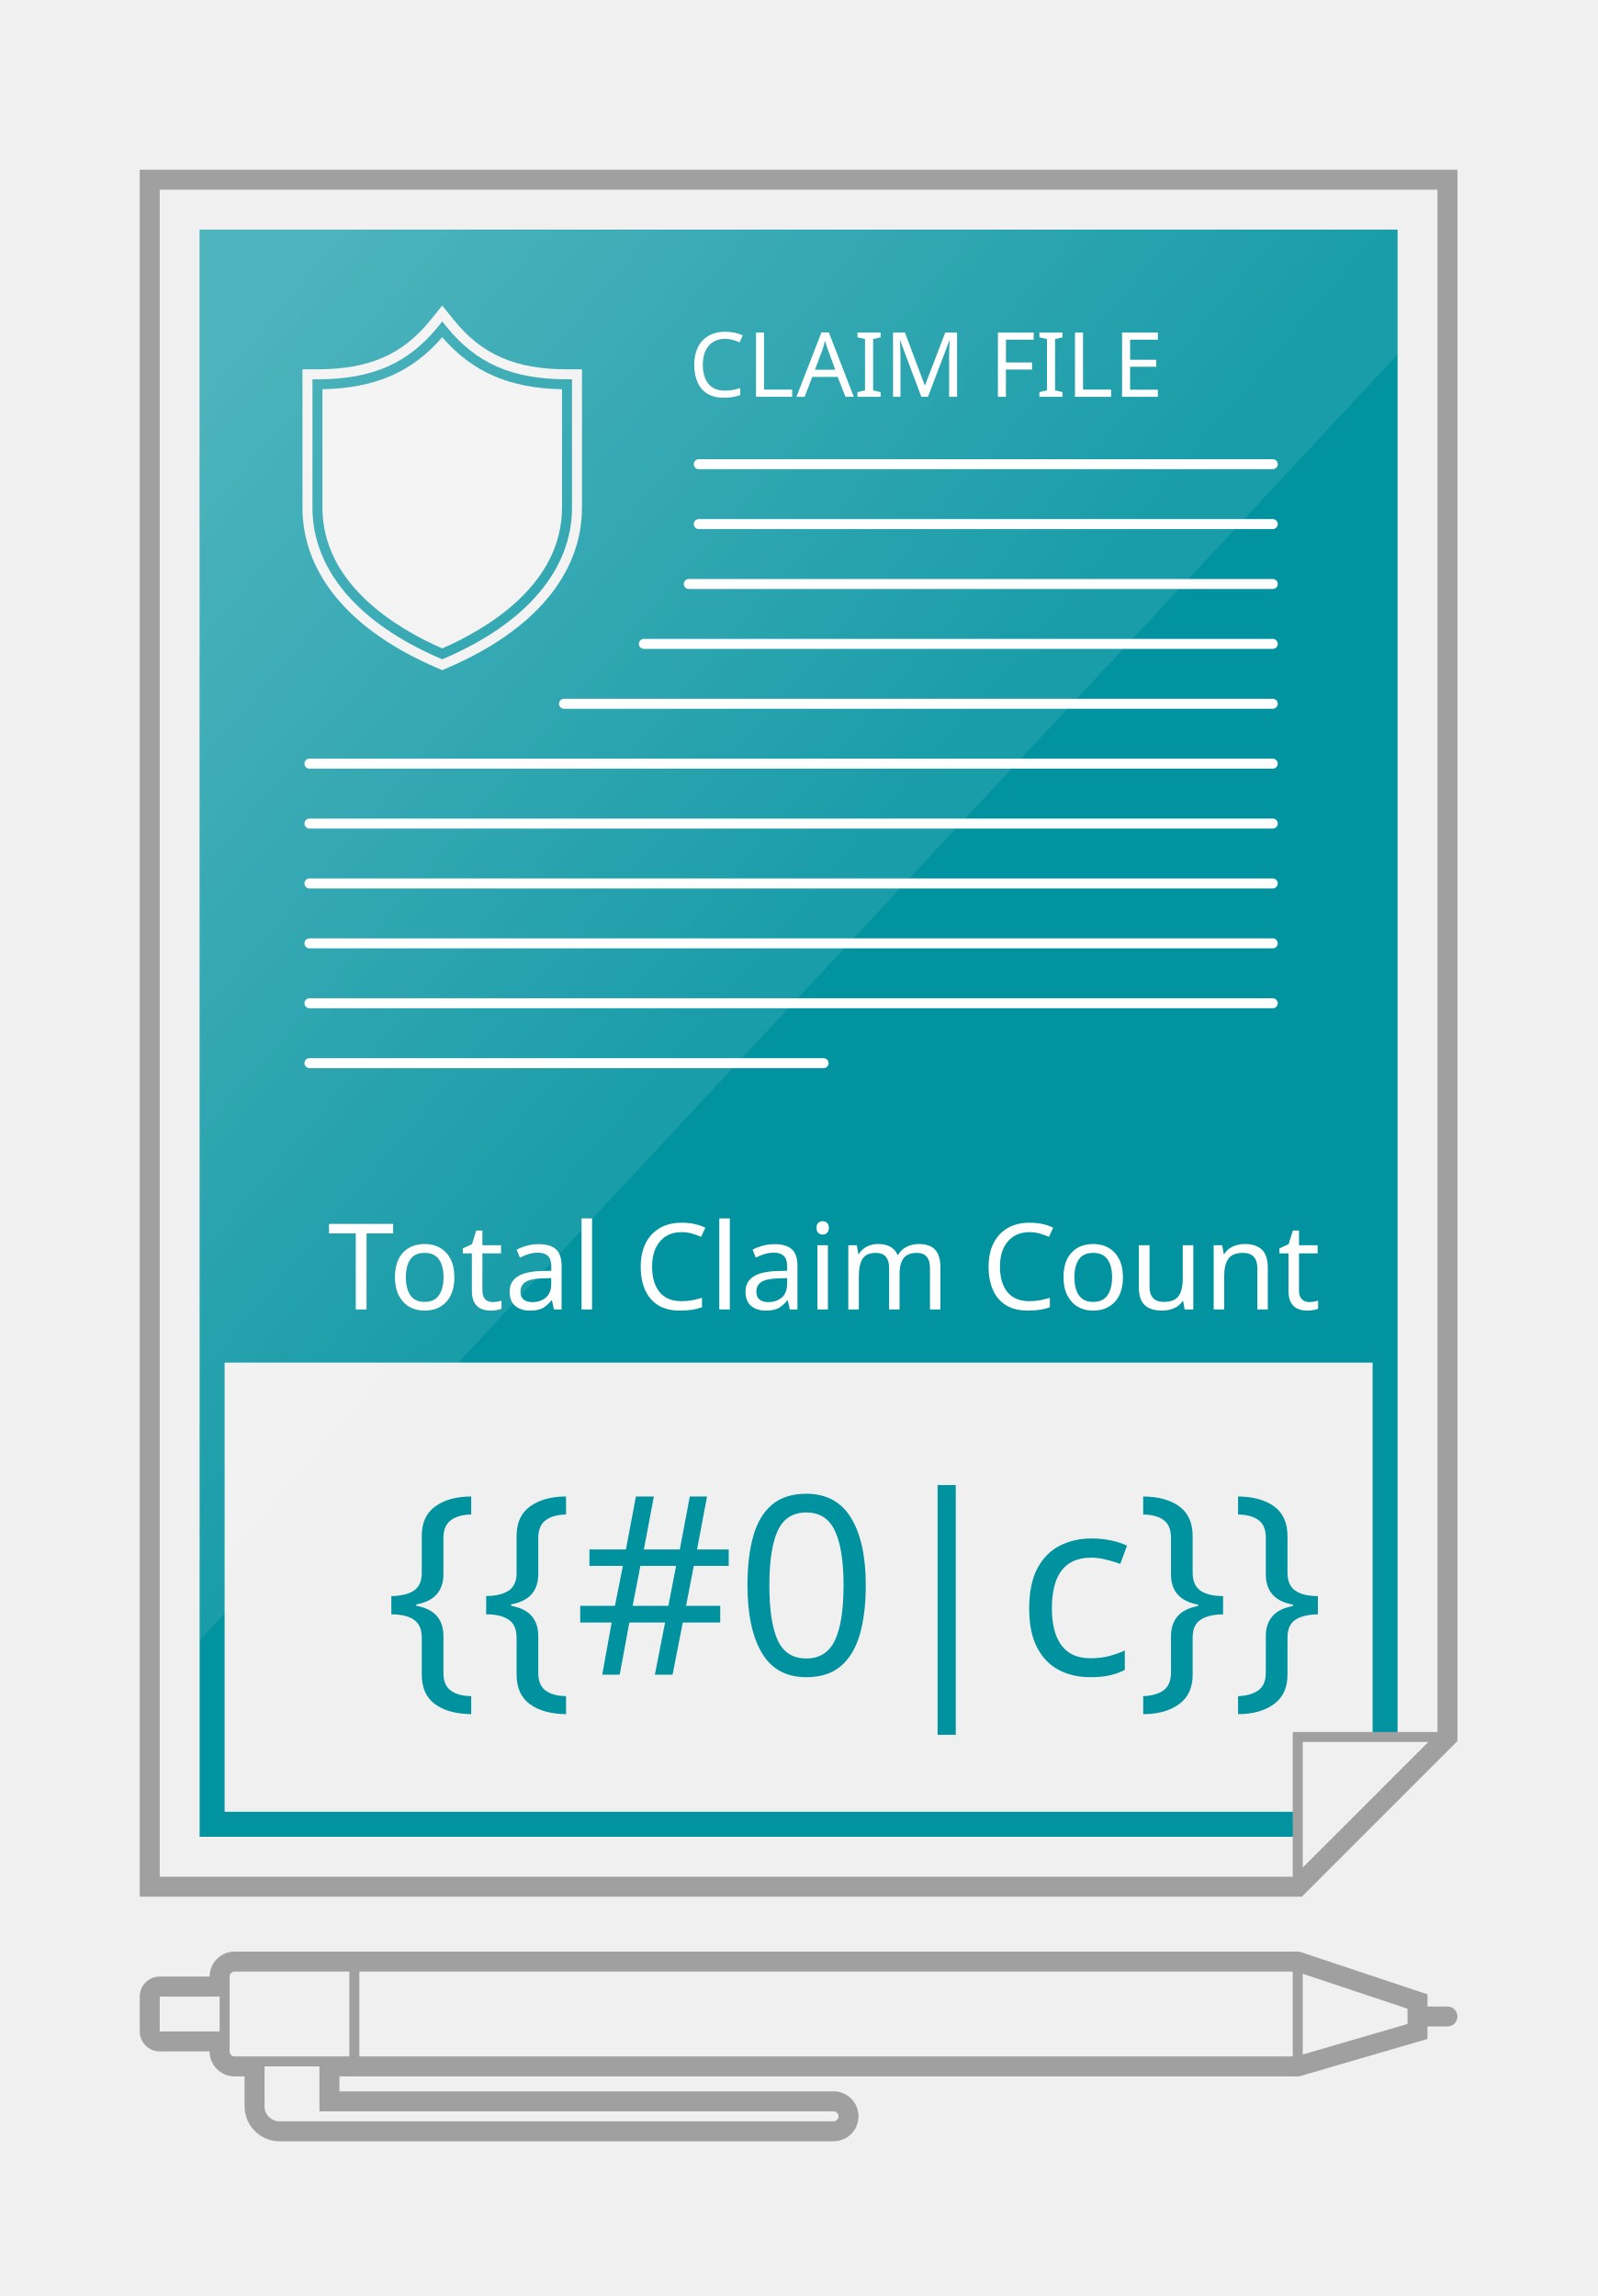
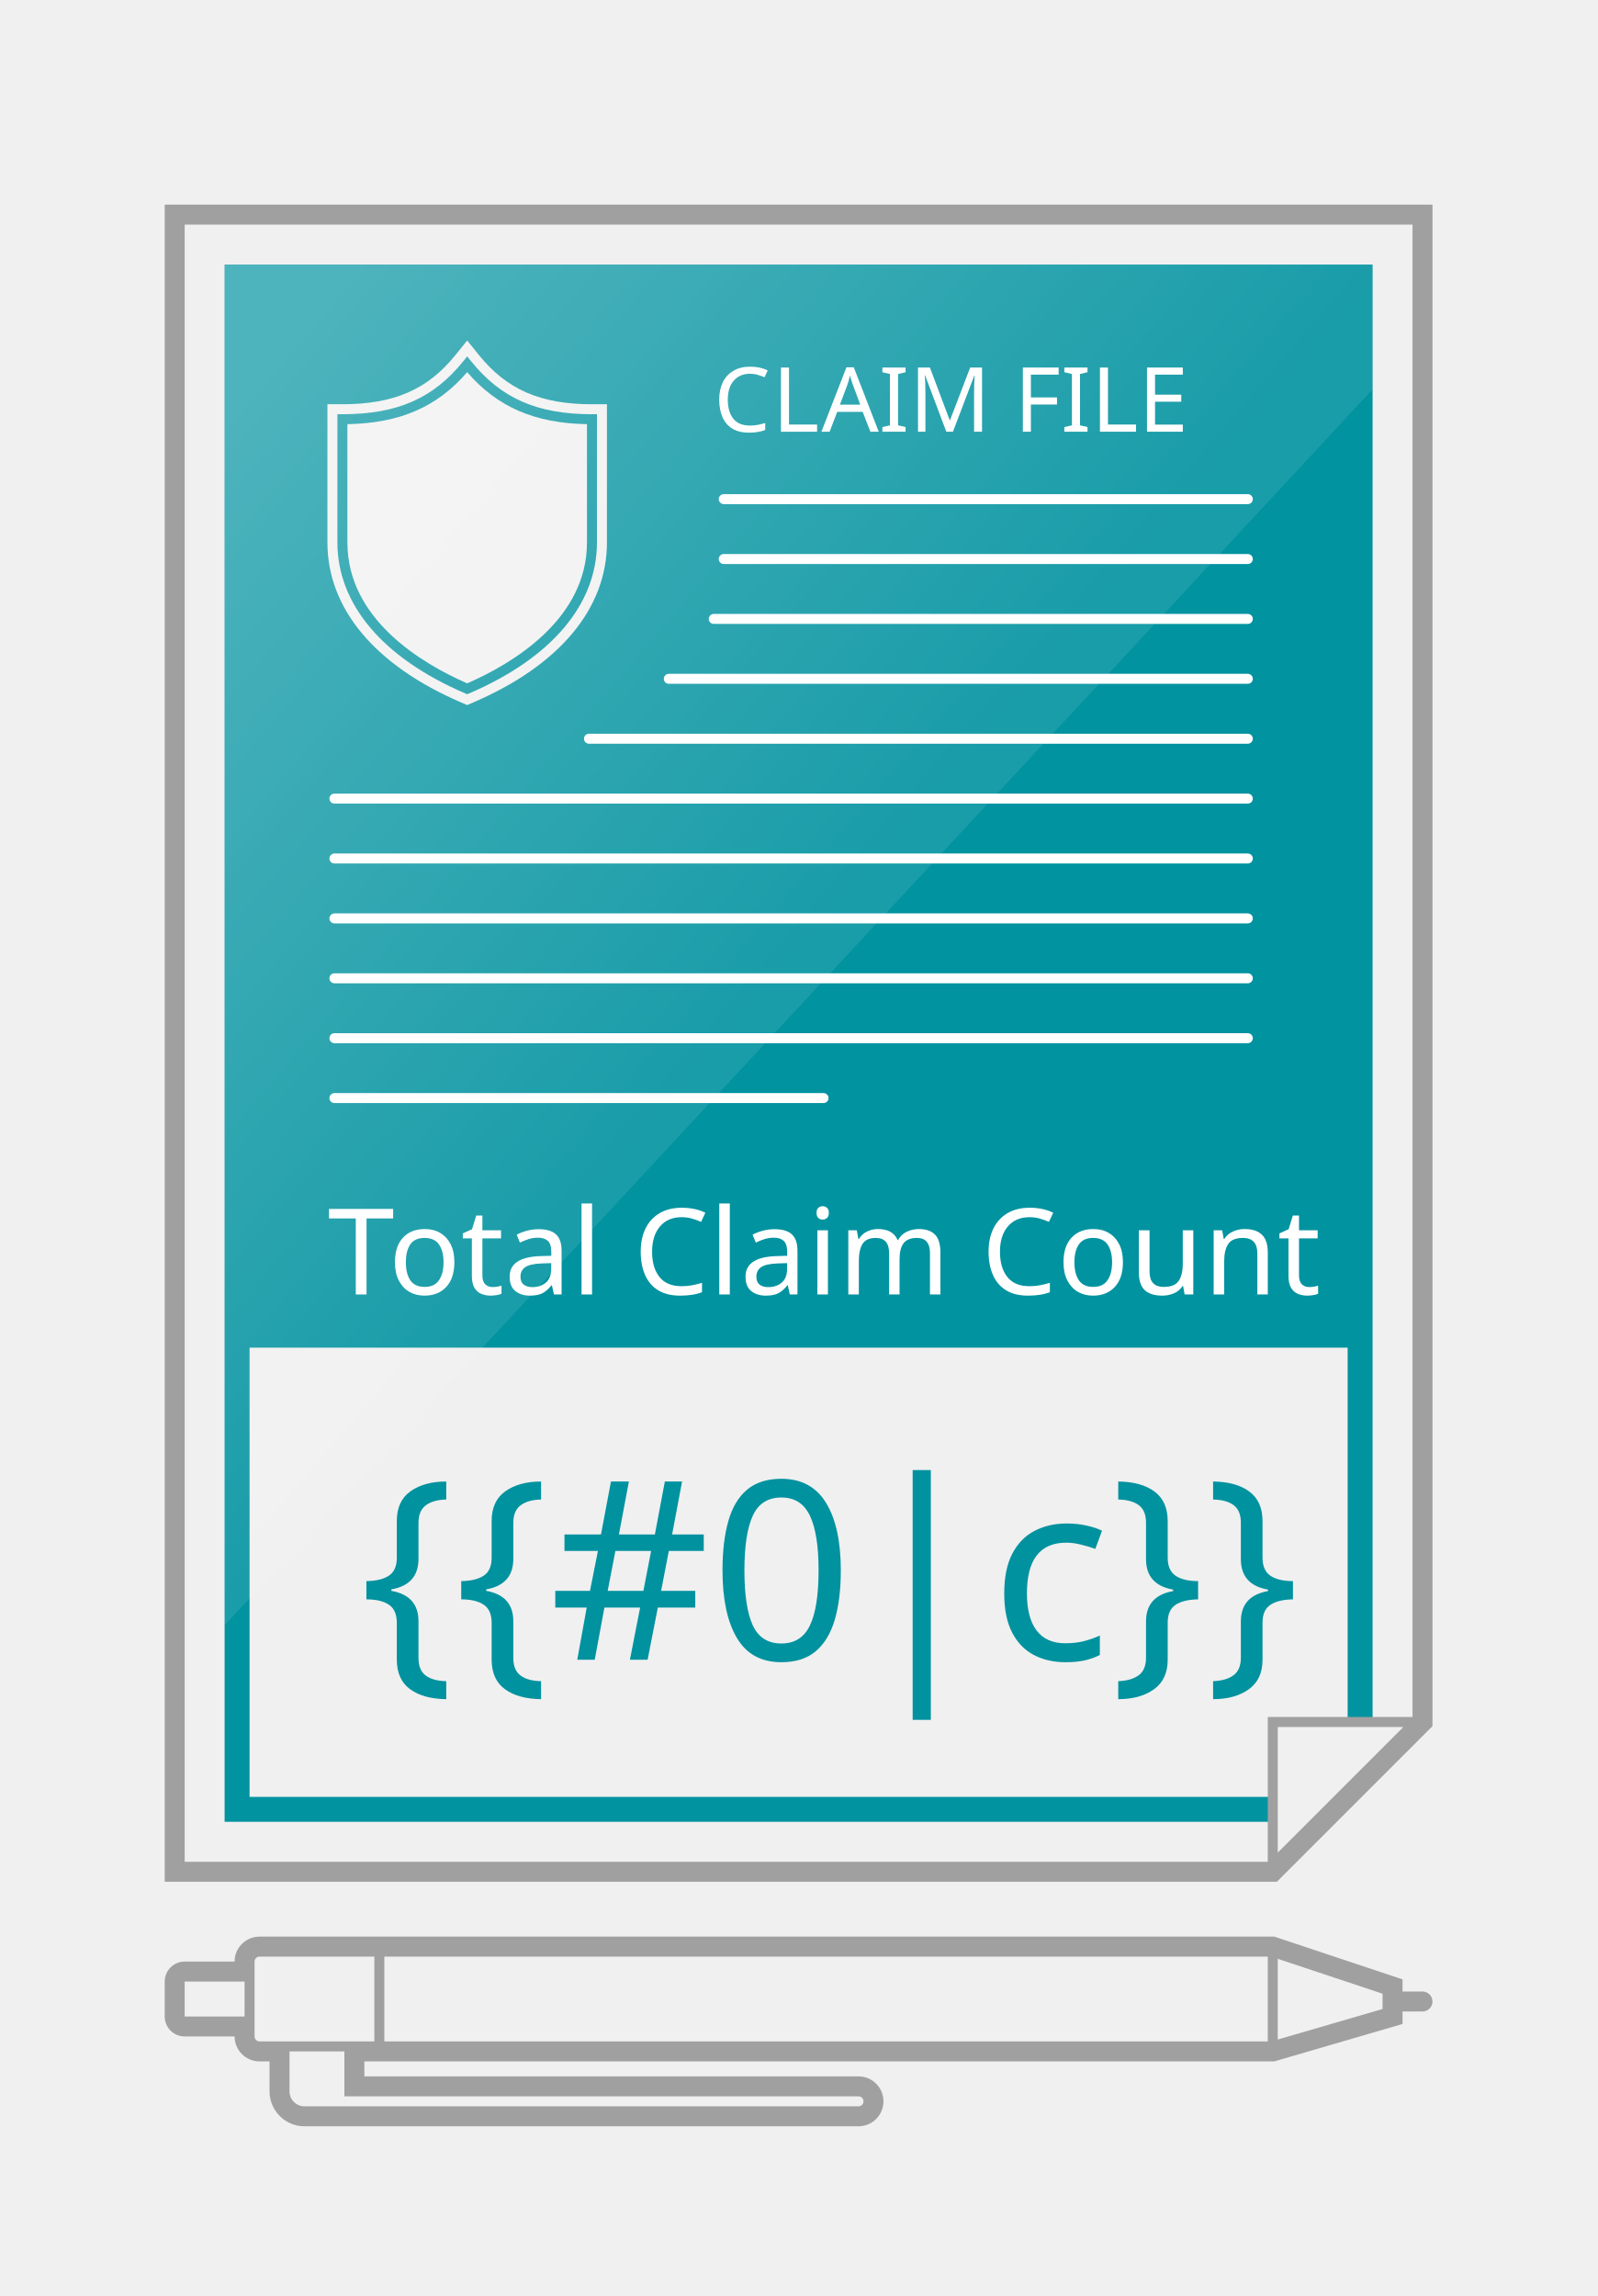
<svg xmlns="http://www.w3.org/2000/svg" version="1.1" id="TotalClaimCount_x5F_KeyValue" x="0px" y="0px" viewBox="0 0 320 460" style="enable-background:new 0 0 320 460;" xml:space="preserve">
  <style type="text/css">
	.st0{fill:#A0A0A0;}
	.st1{fill:#0293A0;}
	.st2{fill:#FFFFFF;}
	.st3{fill:#01929F;}
	.st4{font-family:'Roboto-Bold';}
	.st5{font-size:50px;}
	.st6{font-family:'Roboto-Medium';}
	.st7{font-size:24px;}
	.st8{letter-spacing:-2;}
	.st9{font-family:'Roboto-Regular';}
	.st10{font-size:18px;}
- 	.st11{opacity:0.3;fill:url(#shine_00000077300694655982559470000004161128390421939887_);}
+ 	.st11{opacity:0.3;fill:url(#shine_00000043440419316794757140000013833722182530557375_);}
</style>
-   <path id="pen" class="st0" d="M290,402h-4v-2.44L260.32,391H47c-2.76,0-5,2.24-5,5H32c-2.21,0-4,1.79-4,4v7c0,2.21,1.79,4,4,4h10  c0,2.76,2.24,5,5,5h2v6c0,3.86,3.14,7,7,7h111c2.76,0,5-2.24,5-5s-2.24-5-5-5H68v-3h192.29l25.71-7.5V406h4c1.1,0,2-0.9,2-2  S291.1,402,290,402z M259,412H72v-17h187V412z M32,407v-7h12v7H32z M167,423c0.55,0,1,0.45,1,1s-0.45,1-1,1H56c-1.65,0-3-1.35-3-3  v-8h11v9H167z M47,412c-0.55,0-1-0.45-1-1v-15c0-0.55,0.45-1,1-1h23v17H47z M282,405.5l-21,6.12v-16.18l21,7V405.5z" />
-   <path id="colored_background_00000180344498388928019860000009480335990345796229_" class="st1" d="M40,46v322h220v-5H45v-90h230v75  h5V46H40z M116.6,101.68c0,13.25-9.52,24.64-26.82,32.07l-1.18,0.51l-1.18-0.51c-17.29-7.43-26.82-18.82-26.82-32.07V73.99h3  c10.31,0,17.09-2.95,22.66-9.87l2.34-2.9l2.34,2.9c5.58,6.92,12.35,9.87,22.66,9.87h3V101.68z" />
-   <g id="shield">
-     <path class="st1" d="M88.6,132.09l-0.4-0.17c-16.51-7.1-25.6-17.84-25.6-30.24V75.99h1c10.98,0,18.22-3.18,24.22-10.62l0.78-0.97   l0.78,0.97c6,7.44,13.24,10.62,24.22,10.62h1v25.69c0,12.4-9.09,23.14-25.6,30.24L88.6,132.09z M64.6,77.98v23.7   c0,15.36,14.85,24.23,24,28.23c9.15-4,24-12.87,24-28.23v-23.7c-10.5-0.19-17.98-3.44-24-10.42C82.58,74.55,75.1,77.79,64.6,77.98z   " />
+   <path id="pen_00000094605385826061475610000012575106419574839440_" class="st0" d="M285,399h-4v-2.44L255.32,388H52  c-2.76,0-5,2.24-5,5H37c-2.21,0-4,1.79-4,4v7c0,2.21,1.79,4,4,4h10c0,2.76,2.24,5,5,5h2v6c0,3.86,3.14,7,7,7h111c2.76,0,5-2.24,5-5  s-2.24-5-5-5H73v-3h182.29l25.71-7.5V403h4c1.1,0,2-0.9,2-2S286.1,399,285,399z M254,409H77v-17h177V409z M37,404v-7h12v7H37z   M172,420c0.55,0,1,0.45,1,1s-0.45,1-1,1H61c-1.65,0-3-1.35-3-3v-8h11v9H172z M52,409c-0.55,0-1-0.45-1-1v-15c0-0.55,0.45-1,1-1h23  v17H52z M277,402.5l-21,6.12v-16.18l21,7V402.5z" />
+   <path id="colored_background_00000035499280916291187270000009756648881649768835_" class="st1" d="M45,53v312h210v-5H50v-90h220v75  h5V53H45z M121.6,108.68c0,13.25-9.52,24.64-26.82,32.07l-1.18,0.51l-1.18-0.51c-17.29-7.43-26.82-18.82-26.82-32.07V80.99h3  c10.31,0,17.09-2.95,22.66-9.87l2.34-2.9l2.34,2.9c5.58,6.92,12.35,9.87,22.66,9.87h3V108.68z" />
+   <g id="shield_00000181770072328571773300000010284607038891999414_">
+     <path class="st1" d="M93.6,139.09l-0.4-0.17c-16.51-7.1-25.6-17.84-25.6-30.24V82.99h1c10.98,0,18.22-3.18,24.22-10.62l0.78-0.97   l0.78,0.97c6,7.44,13.24,10.62,24.22,10.62h1v25.69c0,12.4-9.09,23.14-25.6,30.24L93.6,139.09z M69.6,84.98v23.7   c0,15.36,14.85,24.23,24,28.23c9.15-4,24-12.87,24-28.23v-23.7c-10.5-0.19-17.98-3.44-24-10.42C87.58,81.55,80.1,84.79,69.6,84.98z   " />
  </g>
-   <g id="lines">
-     <path class="st2" d="M165,212H62c-0.55,0-1,0.45-1,1s0.45,1,1,1h103c0.55,0,1-0.45,1-1S165.55,212,165,212z" />
-     <path class="st2" d="M255,200H62c-0.55,0-1,0.45-1,1s0.45,1,1,1h193c0.55,0,1-0.45,1-1S255.55,200,255,200z" />
-     <path class="st2" d="M255,188H62c-0.55,0-1,0.45-1,1s0.45,1,1,1h193c0.55,0,1-0.45,1-1S255.55,188,255,188z" />
-     <path class="st2" d="M255,176H62c-0.55,0-1,0.45-1,1s0.45,1,1,1h193c0.55,0,1-0.45,1-1S255.55,176,255,176z" />
-     <path class="st2" d="M255,164H62c-0.55,0-1,0.45-1,1s0.45,1,1,1h193c0.55,0,1-0.45,1-1S255.55,164,255,164z" />
-     <path class="st2" d="M255,152H62c-0.55,0-1,0.45-1,1s0.45,1,1,1h193c0.55,0,1-0.45,1-1S255.55,152,255,152z" />
-     <path class="st2" d="M255,140H113c-0.55,0-1,0.45-1,1s0.45,1,1,1h142c0.55,0,1-0.45,1-1S255.55,140,255,140z" />
-     <path class="st2" d="M255,128H129c-0.55,0-1,0.45-1,1s0.45,1,1,1h126c0.55,0,1-0.45,1-1S255.55,128,255,128z" />
-     <path class="st2" d="M255,116H138c-0.55,0-1,0.45-1,1s0.45,1,1,1h117c0.55,0,1-0.45,1-1S255.55,116,255,116z" />
-     <path class="st2" d="M255,104H140c-0.55,0-1,0.45-1,1s0.45,1,1,1h115c0.55,0,1-0.45,1-1S255.55,104,255,104z" />
-     <path class="st2" d="M140,94h115c0.55,0,1-0.45,1-1s-0.45-1-1-1H140c-0.55,0-1,0.45-1,1S139.45,94,140,94z" />
+   <g id="lines_00000033364178361616493530000005461888113196516483_">
+     <path class="st2" d="M165,219H67c-0.55,0-1,0.45-1,1s0.45,1,1,1h98c0.55,0,1-0.45,1-1S165.55,219,165,219z" />
+     <path class="st2" d="M250,207H67c-0.55,0-1,0.45-1,1s0.45,1,1,1h183c0.55,0,1-0.45,1-1S250.55,207,250,207z" />
+     <path class="st2" d="M250,195H67c-0.55,0-1,0.45-1,1s0.45,1,1,1h183c0.55,0,1-0.45,1-1S250.55,195,250,195z" />
+     <path class="st2" d="M250,183H67c-0.55,0-1,0.45-1,1s0.45,1,1,1h183c0.55,0,1-0.45,1-1S250.55,183,250,183z" />
+     <path class="st2" d="M250,171H67c-0.55,0-1,0.45-1,1s0.45,1,1,1h183c0.55,0,1-0.45,1-1S250.55,171,250,171z" />
+     <path class="st2" d="M250,159H67c-0.55,0-1,0.45-1,1s0.45,1,1,1h183c0.55,0,1-0.45,1-1S250.55,159,250,159z" />
+     <path class="st2" d="M250,147H118c-0.55,0-1,0.45-1,1s0.45,1,1,1h132c0.55,0,1-0.45,1-1S250.55,147,250,147z" />
+     <path class="st2" d="M250,135H134c-0.55,0-1,0.45-1,1s0.45,1,1,1h116c0.55,0,1-0.45,1-1S250.55,135,250,135z" />
+     <path class="st2" d="M250,123H143c-0.55,0-1,0.45-1,1s0.45,1,1,1h107c0.55,0,1-0.45,1-1S250.55,123,250,123z" />
+     <path class="st2" d="M250,111H145c-0.55,0-1,0.45-1,1s0.45,1,1,1h105c0.55,0,1-0.45,1-1S250.55,111,250,111z" />
+     <path class="st2" d="M145,101h105c0.55,0,1-0.45,1-1s-0.45-1-1-1H145c-0.55,0-1,0.45-1,1S144.45,101,145,101z" />
  </g>
-   <path id="outline" class="st0" d="M28,34v346h232.83L292,348.83V34H28z M32,38h256v309h-29v29H32V38z M286.17,349L261,374.17V349  H286.17z" />
+   <path id="outline_00000083794666637509338190000015070563935243179699_" class="st0" d="M33,41v336h222.83L287,345.83V41H33z M37,45  h246v299h-29v29H37V45z M281.17,346L256,371.17V346H281.17z" />
  <g id="_x7B__x7B_ta:middle_x7D__x7D_">
    <g id="_x7B__x7B__x23_0_x7C_c_x7D__x7D_">
-       <text transform="matrix(1 0 0 1 77 335.5219)" class="st3 st4 st5">{{#0|c}}</text>
+       <text transform="matrix(1 0 0 1 72 332.5219)" class="st3 st4 st5">{{#0|c}}</text>
    </g>
  </g>
  <g>
-     <text transform="matrix(1 0 0 1 65.6865 262.3447)">
+     <text transform="matrix(1 0 0 1 65.6865 259.3447)">
      <tspan x="0" y="0" class="st2 st6 st7 st8">T</tspan>
      <tspan x="12.13" y="0" class="st2 st6 st7">otal Claim Count</tspan>
    </text>
  </g>
  <g>
-     <text transform="matrix(1 0 0 1 138 79.4961)">
+     <text transform="matrix(1 0 0 1 143 86.4961)">
      <tspan x="0" y="0" class="st2 st9 st10">C</tspan>
      <tspan x="11.72" y="0" class="st2 st9 st10">L</tspan>
      <tspan x="21.57" y="0" class="st2 st9 st10">AIM FILE</tspan>
    </text>
  </g>
-   <linearGradient id="shine_00000106832056771231741120000004723274403186560681_" gradientUnits="userSpaceOnUse" x1="161.789" y1="188.844" x2="37.287" y2="81.968">
+   <linearGradient id="shine_00000099648132027022485650000007946104105834264726_" gradientUnits="userSpaceOnUse" x1="161.757" y1="190.816" x2="42.017" y2="88.028">
    <stop offset="0" style="stop-color:#FFFFFF;stop-opacity:0.3" />
    <stop offset="1" style="stop-color:#FFFFFF" />
  </linearGradient>
-   <polygon id="shine_00000178903382305391046940000014283789407745432474_" style="opacity:0.3;fill:url(#shine_00000106832056771231741120000004723274403186560681_);" points="  40,328.62 40,46 280,46 280,71 " />
+   <polygon id="shine_00000166661384065485962340000004019122676316808101_" style="opacity:0.3;fill:url(#shine_00000099648132027022485650000007946104105834264726_);" points="  45,325.62 45,53 275,53 275,78 " />
</svg>
